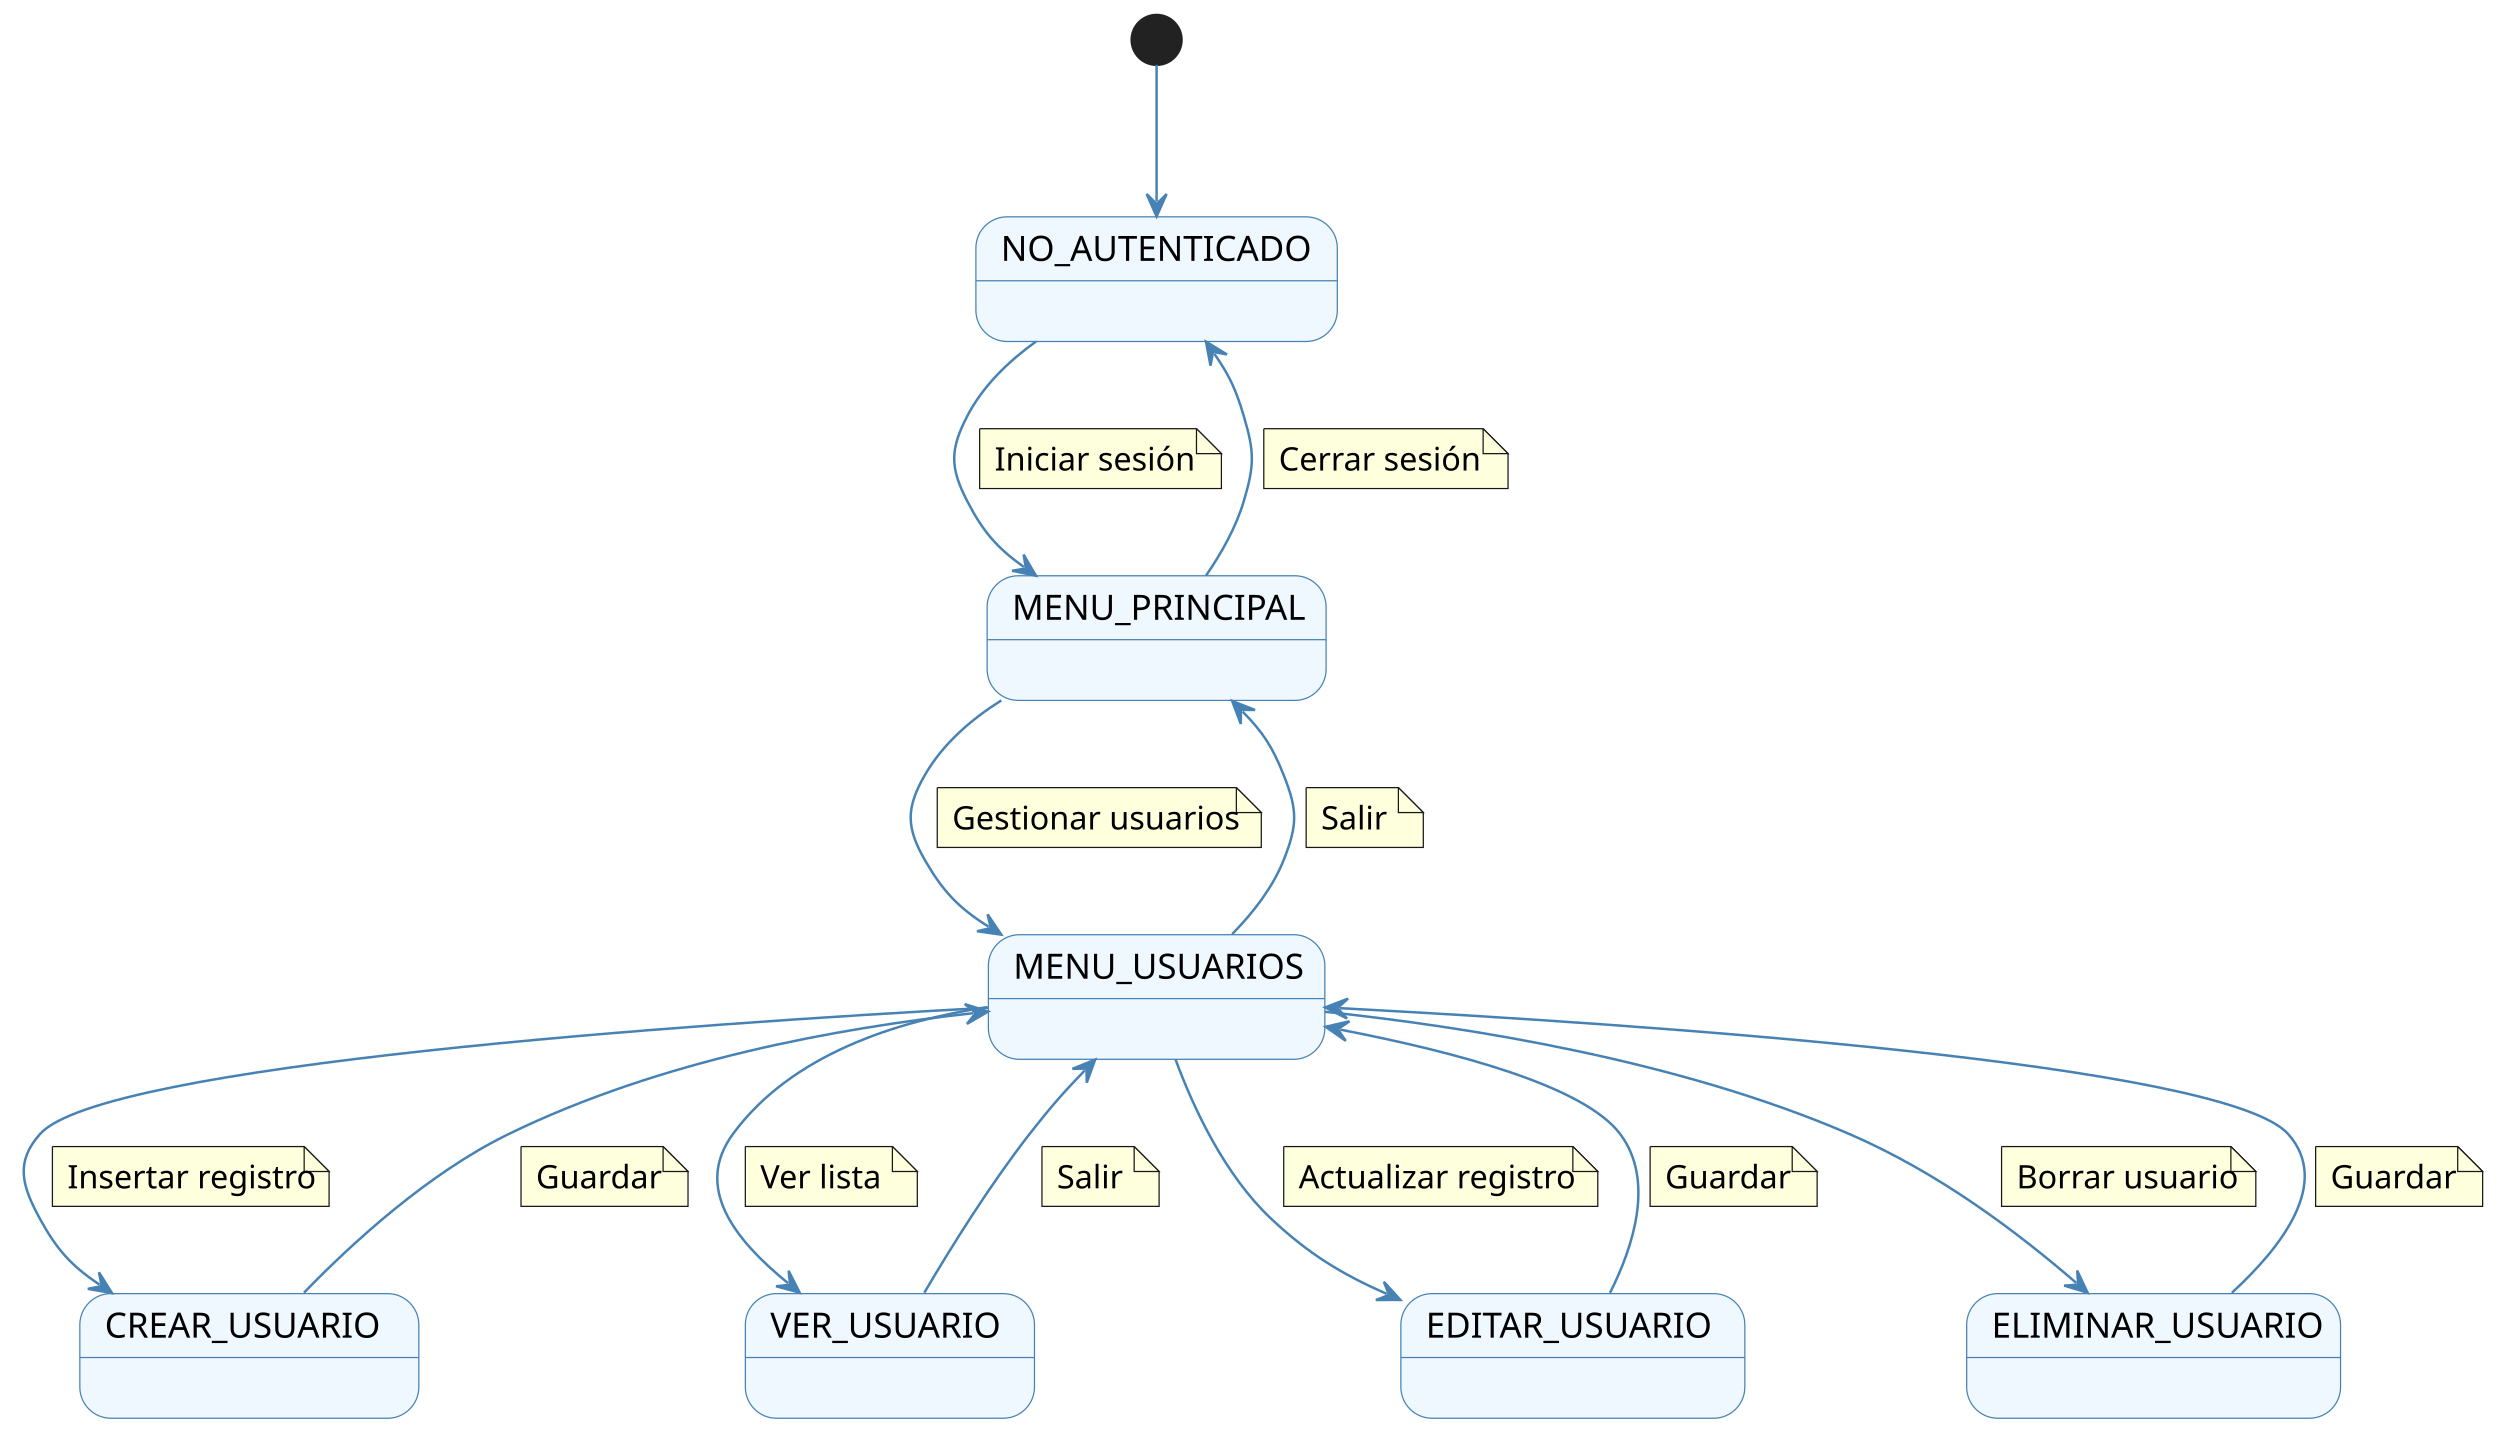
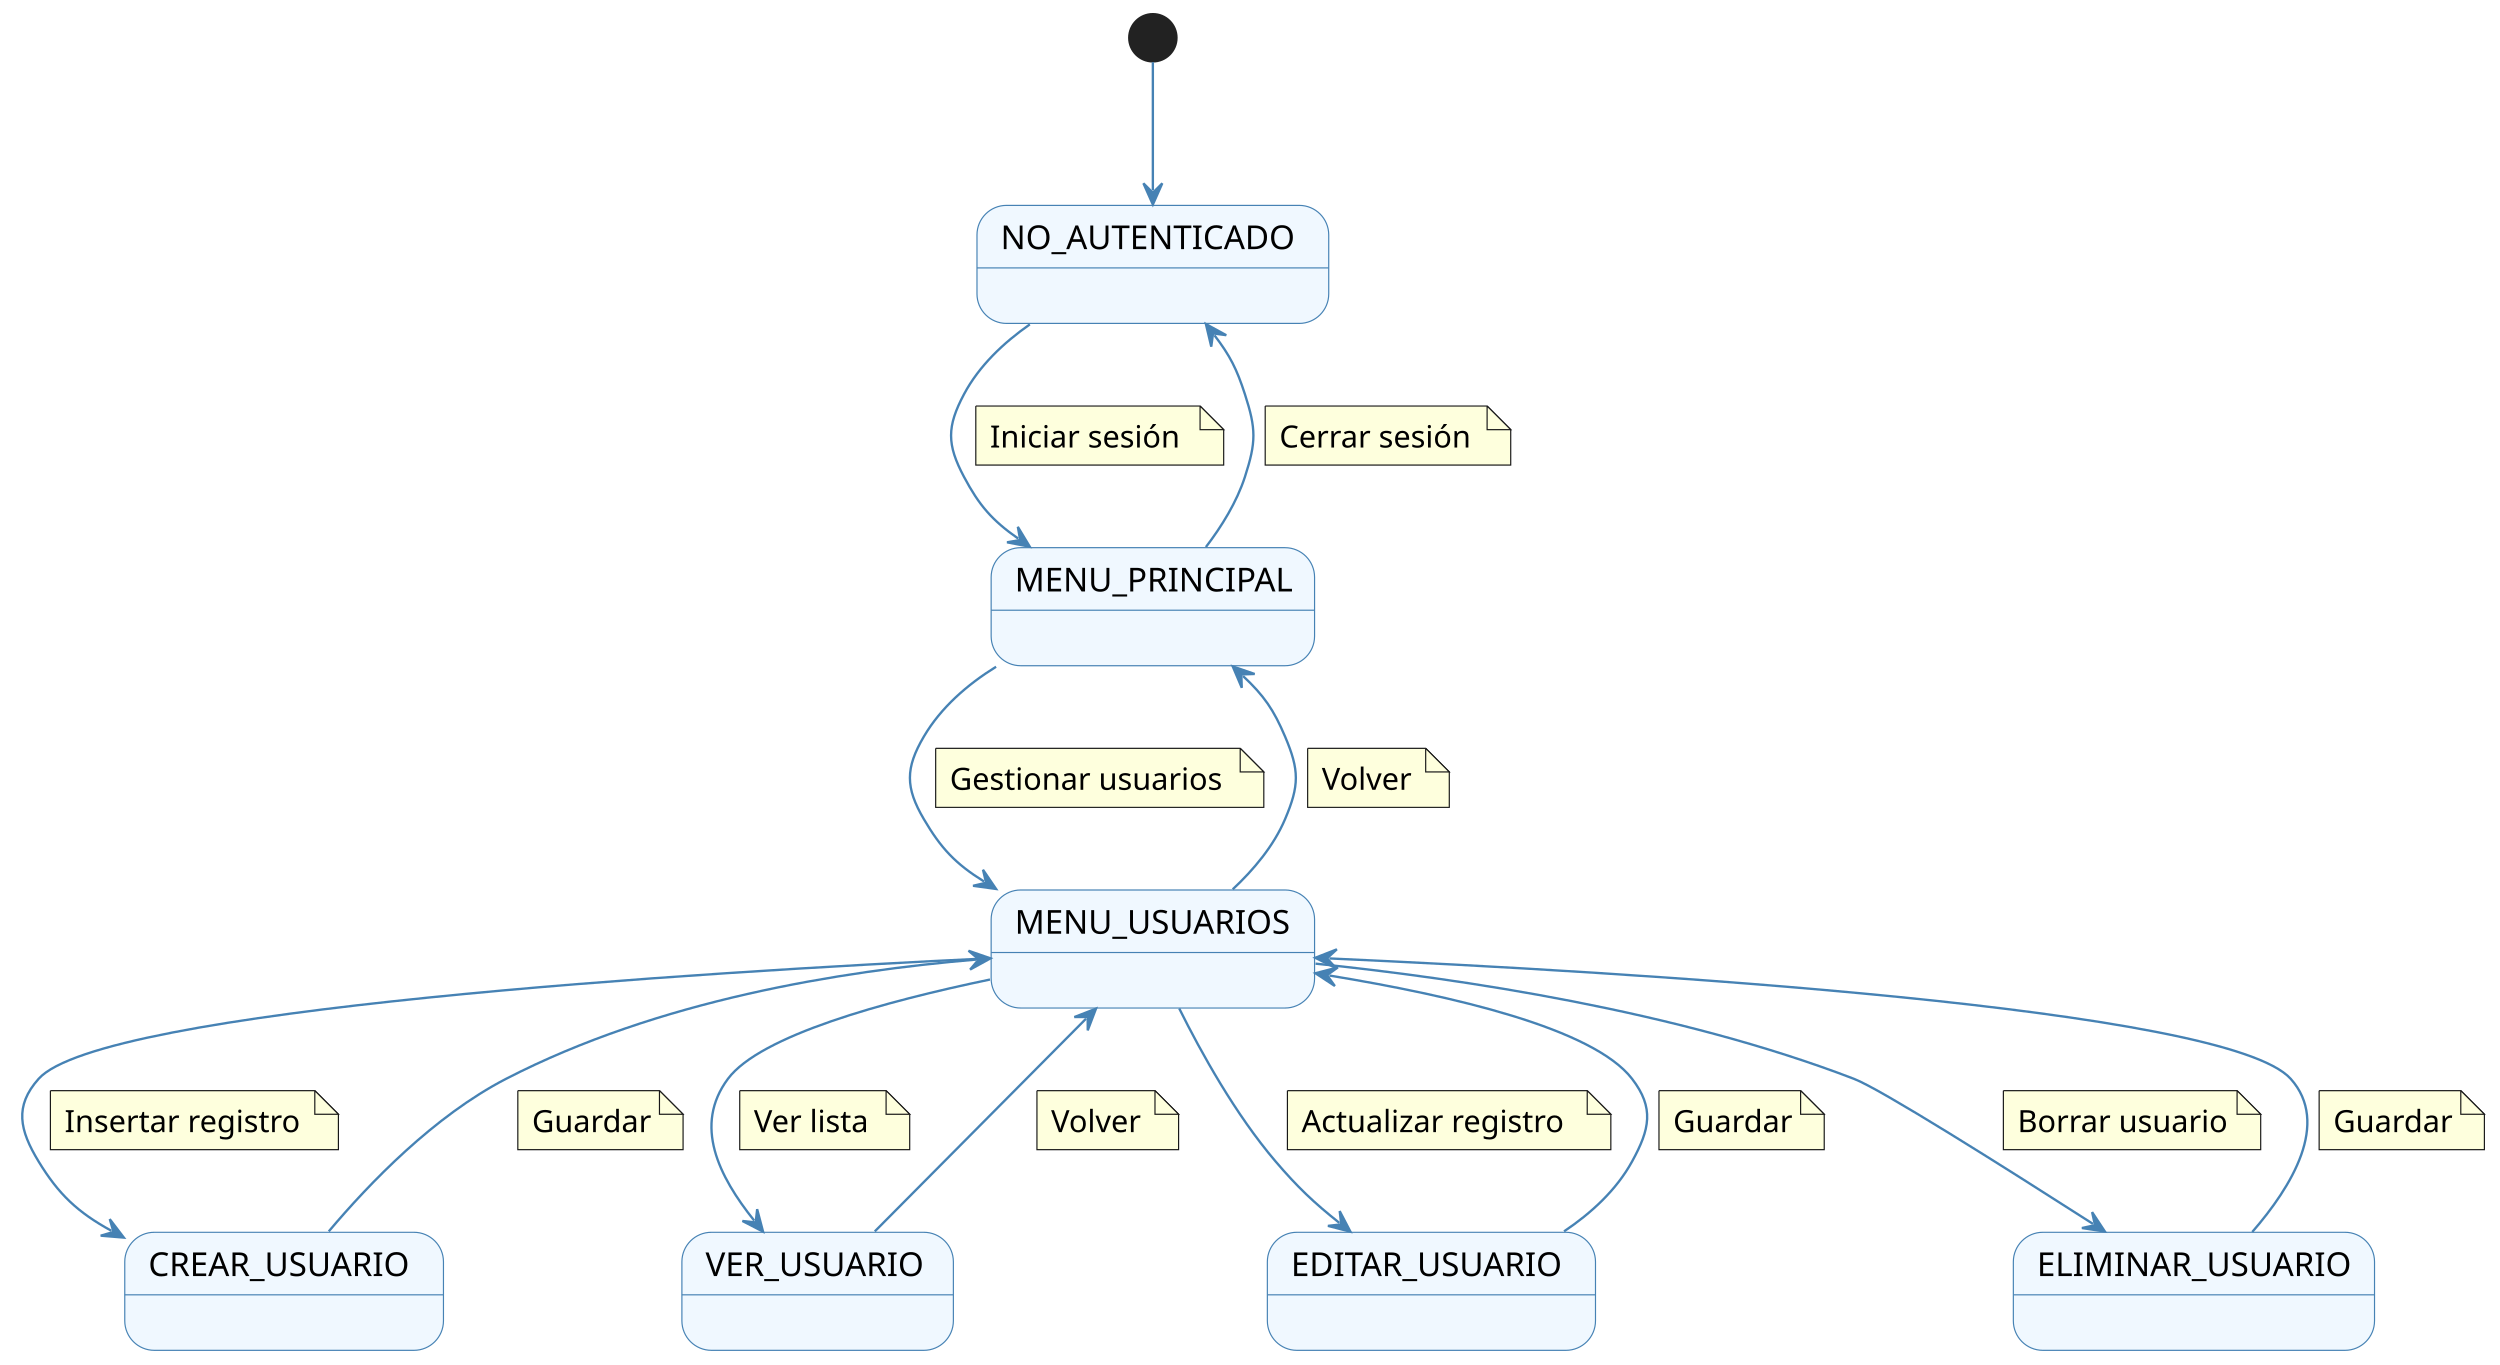
- <svg xmlns="http://www.w3.org/2000/svg" contentStyleType="text/css" height="575px" preserveAspectRatio="none" style="width:1003px;height:575px;background:#FFFFFF;" version="1.1" viewBox="0 0 1003 575" width="1003px" zoomAndPan="magnify">
+ <svg xmlns="http://www.w3.org/2000/svg" contentStyleType="text/css" height="578px" preserveAspectRatio="none" style="width:1059px;height:578px;background:#FFFFFF;" version="1.1" viewBox="0 0 1059 578" width="1059px" zoomAndPan="magnify">
  <defs />
  <g>
    <g id="NoAuth">
-       <rect fill="#F0F8FF" height="50" rx="12.5" ry="12.5" style="stroke:#4682B4;stroke-width:0.5;" width="145" x="391.53" y="87" />
-       <line style="stroke:#4682B4;stroke-width:0.5;" x1="391.53" x2="536.53" y1="112.641" y2="112.641" />
-       <text fill="#000000" font-family="sans-serif" font-size="14" lengthAdjust="spacing" textLength="125" x="401.53" y="104.674">NO_AUTENTICADO</text>
+       <rect fill="#F0F8FF" height="50" rx="12.5" ry="12.5" style="stroke:#4682B4;stroke-width:0.5;" width="149" x="413.85" y="87" />
+       <line style="stroke:#4682B4;stroke-width:0.5;" x1="413.85" x2="562.85" y1="113.488" y2="113.488" />
+       <text fill="#000000" font-family="sans-serif" font-size="14" lengthAdjust="spacing" textLength="129" x="423.85" y="105.535">NO_AUTENTICADO</text>
    </g>
    <g id="Menu">
-       <rect fill="#F0F8FF" height="50" rx="12.5" ry="12.5" style="stroke:#4682B4;stroke-width:0.5;" width="136" x="396.03" y="231" />
-       <line style="stroke:#4682B4;stroke-width:0.5;" x1="396.03" x2="532.03" y1="256.641" y2="256.641" />
-       <text fill="#000000" font-family="sans-serif" font-size="14" lengthAdjust="spacing" textLength="116" x="406.03" y="248.674">MENU_PRINCIPAL</text>
+       <rect fill="#F0F8FF" height="50" rx="12.5" ry="12.5" style="stroke:#4682B4;stroke-width:0.5;" width="137" x="419.85" y="232" />
+       <line style="stroke:#4682B4;stroke-width:0.5;" x1="419.85" x2="556.85" y1="258.488" y2="258.488" />
+       <text fill="#000000" font-family="sans-serif" font-size="14" lengthAdjust="spacing" textLength="117" x="429.85" y="250.535">MENU_PRINCIPAL</text>
    </g>
    <g id="Menu_usuarios">
-       <rect fill="#F0F8FF" height="50" rx="12.5" ry="12.5" style="stroke:#4682B4;stroke-width:0.5;" width="135" x="396.53" y="375" />
-       <line style="stroke:#4682B4;stroke-width:0.5;" x1="396.53" x2="531.53" y1="400.641" y2="400.641" />
-       <text fill="#000000" font-family="sans-serif" font-size="14" lengthAdjust="spacing" textLength="115" x="406.53" y="392.674">MENU_USUARIOS</text>
+       <rect fill="#F0F8FF" height="50" rx="12.5" ry="12.5" style="stroke:#4682B4;stroke-width:0.5;" width="137" x="419.85" y="377" />
+       <line style="stroke:#4682B4;stroke-width:0.5;" x1="419.85" x2="556.85" y1="403.488" y2="403.488" />
+       <text fill="#000000" font-family="sans-serif" font-size="14" lengthAdjust="spacing" textLength="117" x="429.85" y="395.535">MENU_USUARIOS</text>
    </g>
    <g id="Crear_usuario">
-       <rect fill="#F0F8FF" height="50" rx="12.5" ry="12.5" style="stroke:#4682B4;stroke-width:0.5;" width="136" x="32.03" y="519" />
-       <line style="stroke:#4682B4;stroke-width:0.5;" x1="32.03" x2="168.03" y1="544.641" y2="544.641" />
-       <text fill="#000000" font-family="sans-serif" font-size="14" lengthAdjust="spacing" textLength="116" x="42.03" y="536.674">CREAR_USUARIO</text>
+       <rect fill="#F0F8FF" height="50" rx="12.5" ry="12.5" style="stroke:#4682B4;stroke-width:0.5;" width="135" x="52.85" y="522" />
+       <line style="stroke:#4682B4;stroke-width:0.5;" x1="52.85" x2="187.85" y1="548.488" y2="548.488" />
+       <text fill="#000000" font-family="sans-serif" font-size="14" lengthAdjust="spacing" textLength="115" x="62.85" y="540.535">CREAR_USUARIO</text>
    </g>
    <g id="Ver_usuario">
-       <rect fill="#F0F8FF" height="50" rx="12.5" ry="12.5" style="stroke:#4682B4;stroke-width:0.5;" width="116" x="299.03" y="519" />
-       <line style="stroke:#4682B4;stroke-width:0.5;" x1="299.03" x2="415.03" y1="544.641" y2="544.641" />
-       <text fill="#000000" font-family="sans-serif" font-size="14" lengthAdjust="spacing" textLength="96" x="309.03" y="536.674">VER_USUARIO</text>
+       <rect fill="#F0F8FF" height="50" rx="12.5" ry="12.5" style="stroke:#4682B4;stroke-width:0.5;" width="115" x="288.85" y="522" />
+       <line style="stroke:#4682B4;stroke-width:0.5;" x1="288.85" x2="403.85" y1="548.488" y2="548.488" />
+       <text fill="#000000" font-family="sans-serif" font-size="14" lengthAdjust="spacing" textLength="95" x="298.85" y="540.535">VER_USUARIO</text>
    </g>
    <g id="Editar_usuario">
-       <rect fill="#F0F8FF" height="50" rx="12.5" ry="12.5" style="stroke:#4682B4;stroke-width:0.5;" width="138" x="562.03" y="519" />
-       <line style="stroke:#4682B4;stroke-width:0.5;" x1="562.03" x2="700.03" y1="544.641" y2="544.641" />
-       <text fill="#000000" font-family="sans-serif" font-size="14" lengthAdjust="spacing" textLength="118" x="572.03" y="536.674">EDITAR_USUARIO</text>
+       <rect fill="#F0F8FF" height="50" rx="12.5" ry="12.5" style="stroke:#4682B4;stroke-width:0.5;" width="139" x="536.85" y="522" />
+       <line style="stroke:#4682B4;stroke-width:0.5;" x1="536.85" x2="675.85" y1="548.488" y2="548.488" />
+       <text fill="#000000" font-family="sans-serif" font-size="14" lengthAdjust="spacing" textLength="119" x="546.85" y="540.535">EDITAR_USUARIO</text>
    </g>
    <g id="Eliminar_usuario">
-       <rect fill="#F0F8FF" height="50" rx="12.5" ry="12.5" style="stroke:#4682B4;stroke-width:0.5;" width="150" x="789.03" y="519" />
-       <line style="stroke:#4682B4;stroke-width:0.5;" x1="789.03" x2="939.03" y1="544.641" y2="544.641" />
-       <text fill="#000000" font-family="sans-serif" font-size="14" lengthAdjust="spacing" textLength="130" x="799.03" y="536.674">ELIMINAR_USUARIO</text>
+       <rect fill="#F0F8FF" height="50" rx="12.5" ry="12.5" style="stroke:#4682B4;stroke-width:0.5;" width="153" x="852.85" y="522" />
+       <line style="stroke:#4682B4;stroke-width:0.5;" x1="852.85" x2="1005.85" y1="548.488" y2="548.488" />
+       <text fill="#000000" font-family="sans-serif" font-size="14" lengthAdjust="spacing" textLength="133" x="862.85" y="540.535">ELIMINAR_USUARIO</text>
    </g>
-     <ellipse cx="464.03" cy="16" fill="#222222" rx="10" ry="10" style="stroke:#222222;stroke-width:1.0;" />
+     <ellipse cx="488.35" cy="16" fill="#222222" rx="10" ry="10" style="stroke:#222222;stroke-width:1.0;" />
    <g id="link_*start*_NoAuth">
-       <path d="M464.03,26.01 C464.03,39.89 464.03,60.97 464.03,80.84 " fill="none" id="*start*-to-NoAuth" style="stroke:#4682B4;stroke-width:1.0;" />
-       <polygon fill="#4682B4" points="464.03,86.84,468.03,77.84,464.03,81.84,460.03,77.84,464.03,86.84" style="stroke:#4682B4;stroke-width:1.0;" />
+       <path d="M488.35,26.36 C488.35,40.29 488.35,60.95 488.35,80.65 " fill="none" id="*start*-to-NoAuth" style="stroke:#4682B4;stroke-width:1.0;" />
+       <polygon fill="#4682B4" points="488.35,86.65,492.35,77.65,488.35,81.65,484.35,77.65,488.35,86.65" style="stroke:#4682B4;stroke-width:1.0;" />
    </g>
    <g id="link_NoAuth_Menu">
-       <path d="M415.65,137.01 C404.59,144.95 394.27,154.92 388.03,167 C381.1,180.43 381.1,187.57 388.03,201 C394.27,213.08 399.716,219.551 410.776,227.491 " fill="none" id="NoAuth-to-Menu" style="stroke:#4682B4;stroke-width:1.0;" />
-       <polygon fill="#4682B4" points="415.65,230.99,410.672,222.492,411.588,228.074,406.006,228.991,415.65,230.99" style="stroke:#4682B4;stroke-width:1.0;" />
-       <path d="M393.03,172 L393.03,196 L490.03,196 L490.03,182 L480.03,172 L393.03,172 " fill="#FEFFDD" style="stroke:#181818;stroke-width:0.5;" />
-       <path d="M480.03,172 L480.03,182 L490.03,182 L480.03,172 " fill="#FEFFDD" style="stroke:#181818;stroke-width:0.5;" />
-       <text fill="#000000" font-family="sans-serif" font-size="13" lengthAdjust="spacing" textLength="76" x="399.03" y="188.769">Iniciar sesión</text>
+       <path d="M436.24,137.4 C425.07,145.21 414.72,155.01 408.35,167 C401.05,180.74 401.05,188.26 408.35,202 C414.72,213.99 420.153,220.352 431.323,228.162 " fill="none" id="NoAuth-to-Menu" style="stroke:#4682B4;stroke-width:1.0;" />
+       <polygon fill="#4682B4" points="436.24,231.6,431.156,223.165,432.142,228.735,426.572,229.721,436.24,231.6" style="stroke:#4682B4;stroke-width:1.0;" />
+       <path d="M413.35,172 L413.35,197 L518.35,197 L518.35,182 L508.35,172 L413.35,172 " fill="#FEFFDD" style="stroke:#181818;stroke-width:0.5;" />
+       <path d="M508.35,172 L508.35,182 L518.35,182 L508.35,172 " fill="#FEFFDD" style="stroke:#181818;stroke-width:0.5;" />
+       <text fill="#000000" font-family="sans-serif" font-size="13" lengthAdjust="spacing" textLength="84" x="419.35" y="189.568">Iniciar sesión</text>
    </g>
    <g id="link_Menu_NoAuth">
-       <path d="M483.84,230.95 C489.95,222.08 495.89,211.61 499.03,201 C503.31,186.51 503.31,181.49 499.03,167 C495.89,156.39 493.354,150.861 487.244,141.991 " fill="none" id="Menu-to-NoAuth" style="stroke:#4682B4;stroke-width:1.0;" />
-       <polygon fill="#4682B4" points="483.84,137.05,485.651,146.731,486.676,141.168,492.24,142.193,483.84,137.05" style="stroke:#4682B4;stroke-width:1.0;" />
-       <path d="M507.03,172 L507.03,196 L605.03,196 L605.03,182 L595.03,172 L507.03,172 " fill="#FEFFDD" style="stroke:#181818;stroke-width:0.5;" />
-       <path d="M595.03,172 L595.03,182 L605.03,182 L595.03,172 " fill="#FEFFDD" style="stroke:#181818;stroke-width:0.5;" />
-       <text fill="#000000" font-family="sans-serif" font-size="13" lengthAdjust="spacing" textLength="77" x="513.03" y="188.769">Cerrar sesión</text>
+       <path d="M510.81,231.74 C517.47,223.01 523.9,212.67 527.35,202 C532.14,187.2 532.14,181.8 527.35,167 C523.9,156.33 521.109,150.76 514.449,142.03 " fill="none" id="Menu-to-NoAuth" style="stroke:#4682B4;stroke-width:1.0;" />
+       <polygon fill="#4682B4" points="510.81,137.26,513.089,146.842,513.843,141.235,519.449,141.989,510.81,137.26" style="stroke:#4682B4;stroke-width:1.0;" />
+       <path d="M535.94,172 L535.94,197 L639.94,197 L639.94,182 L629.94,172 L535.94,172 " fill="#FEFFDD" style="stroke:#181818;stroke-width:0.5;" />
+       <path d="M629.94,172 L629.94,182 L639.94,182 L629.94,172 " fill="#FEFFDD" style="stroke:#181818;stroke-width:0.5;" />
+       <text fill="#000000" font-family="sans-serif" font-size="13" lengthAdjust="spacing" textLength="83" x="541.94" y="189.568">Cerrar sesión</text>
    </g>
    <g id="link_Menu_Menu_usuarios">
-       <path d="M401.73,281.01 C389.47,288.69 378.2,298.54 371.03,311 C363.49,324.1 363.49,331.9 371.03,345 C378.2,357.46 384.385,364.125 396.645,371.805 " fill="none" id="Menu-to-Menu_usuarios" style="stroke:#4682B4;stroke-width:1.0;" />
-       <polygon fill="#4682B4" points="401.73,374.99,396.226,366.822,397.493,372.336,391.979,373.602,401.73,374.99" style="stroke:#4682B4;stroke-width:1.0;" />
-       <path d="M376.03,316 L376.03,340 L506.03,340 L506.03,326 L496.03,316 L376.03,316 " fill="#FEFFDD" style="stroke:#181818;stroke-width:0.5;" />
-       <path d="M496.03,316 L496.03,326 L506.03,326 L496.03,316 " fill="#FEFFDD" style="stroke:#181818;stroke-width:0.5;" />
-       <text fill="#000000" font-family="sans-serif" font-size="13" lengthAdjust="spacing" textLength="109" x="382.03" y="332.769">Gestionar usuarios</text>
+       <path d="M421.94,282.43 C409.74,290 398.58,299.7 391.35,312 C383.47,325.41 383.47,333.59 391.35,347 C398.58,359.3 404.642,365.837 416.842,373.407 " fill="none" id="Menu-to-Menu_usuarios" style="stroke:#4682B4;stroke-width:1.0;" />
+       <polygon fill="#4682B4" points="421.94,376.57,416.401,368.426,417.691,373.934,412.184,375.224,421.94,376.57" style="stroke:#4682B4;stroke-width:1.0;" />
+       <path d="M396.35,317 L396.35,342 L535.35,342 L535.35,327 L525.35,317 L396.35,317 " fill="#FEFFDD" style="stroke:#181818;stroke-width:0.5;" />
+       <path d="M525.35,317 L525.35,327 L535.35,327 L525.35,317 " fill="#FEFFDD" style="stroke:#181818;stroke-width:0.5;" />
+       <text fill="#000000" font-family="sans-serif" font-size="13" lengthAdjust="spacing" textLength="118" x="402.35" y="334.568">Gestionar usuarios</text>
    </g>
    <g id="link_Menu_usuarios_Menu">
-       <path d="M494.34,374.76 C502.66,366.32 510.6,356.14 515.03,345 C520.61,330.96 520.61,325.04 515.03,311 C510.6,299.86 506.872,293.953 498.552,285.513 " fill="none" id="Menu_usuarios-to-Menu" style="stroke:#4682B4;stroke-width:1.0;" />
-       <polygon fill="#4682B4" points="494.34,281.24,497.81,290.457,497.85,284.801,503.507,284.841,494.34,281.24" style="stroke:#4682B4;stroke-width:1.0;" />
-       <path d="M524.03,316 L524.03,340 L571.03,340 L571.03,326 L561.03,316 L524.03,316 " fill="#FEFFDD" style="stroke:#181818;stroke-width:0.5;" />
-       <path d="M561.03,316 L561.03,326 L571.03,326 L561.03,316 " fill="#FEFFDD" style="stroke:#181818;stroke-width:0.5;" />
-       <text fill="#000000" font-family="sans-serif" font-size="13" lengthAdjust="spacing" textLength="26" x="530.03" y="332.769">Salir</text>
+       <path d="M522.17,376.72 C531.08,368.4 539.55,358.31 544.35,347 C550.44,332.68 550.44,326.32 544.35,312 C539.55,300.69 535.465,294.695 526.555,286.375 " fill="none" id="Menu_usuarios-to-Menu" style="stroke:#4682B4;stroke-width:1.0;" />
+       <polygon fill="#4682B4" points="522.17,282.28,526.018,291.346,525.824,285.692,531.478,285.499,522.17,282.28" style="stroke:#4682B4;stroke-width:1.0;" />
+       <path d="M553.92,317 L553.92,342 L613.92,342 L613.92,327 L603.92,317 L553.92,317 " fill="#FEFFDD" style="stroke:#181818;stroke-width:0.5;" />
+       <path d="M603.92,317 L603.92,327 L613.92,327 L603.92,317 " fill="#FEFFDD" style="stroke:#181818;stroke-width:0.5;" />
+       <text fill="#000000" font-family="sans-serif" font-size="13" lengthAdjust="spacing" textLength="39" x="559.92" y="334.568">Volver</text>
    </g>
    <g id="link_Menu_usuarios_Crear_usuario">
-       <path d="M396.38,404.29 C277.39,410.77 40.81,427.05 16.03,455 C6,466.31 8.79,475.74 16.03,489 C22.68,501.17 28.391,507.662 39.961,515.442 " fill="none" id="Menu_usuarios-to-Crear_usuario" style="stroke:#4682B4;stroke-width:1.0;" />
-       <polygon fill="#4682B4" points="44.94,518.79,39.703,510.449,40.791,516,35.239,517.087,44.94,518.79" style="stroke:#4682B4;stroke-width:1.0;" />
-       <path d="M21.03,460 L21.03,484 L132.03,484 L132.03,470 L122.03,460 L21.03,460 " fill="#FEFFDD" style="stroke:#181818;stroke-width:0.5;" />
-       <path d="M122.03,460 L122.03,470 L132.03,470 L122.03,460 " fill="#FEFFDD" style="stroke:#181818;stroke-width:0.5;" />
-       <text fill="#000000" font-family="sans-serif" font-size="13" lengthAdjust="spacing" textLength="90" x="27.03" y="476.769">Insertar registro</text>
+       <path d="M419.55,405.9 C295.03,411.85 42.71,427.46 16.35,457 C6,468.61 8.28,478.71 16.35,492 C24.81,505.91 32.868,513.517 47.198,521.367 " fill="none" id="Menu_usuarios-to-Crear_usuario" style="stroke:#4682B4;stroke-width:1.0;" />
+       <polygon fill="#4682B4" points="52.46,524.25,46.489,516.418,48.075,521.848,42.645,523.434,52.46,524.25" style="stroke:#4682B4;stroke-width:1.0;" />
+       <path d="M21.35,462 L21.35,487 L143.35,487 L143.35,472 L133.35,462 L21.35,462 " fill="#FEFFDD" style="stroke:#181818;stroke-width:0.5;" />
+       <path d="M133.35,462 L133.35,472 L143.35,472 L133.35,462 " fill="#FEFFDD" style="stroke:#181818;stroke-width:0.5;" />
+       <text fill="#000000" font-family="sans-serif" font-size="13" lengthAdjust="spacing" textLength="101" x="27.35" y="479.568">Insertar registro</text>
    </g>
    <g id="link_Crear_usuario_Menu_usuarios">
-       <path d="M121.96,518.63 C141.51,498.45 171.92,470.65 204.03,455 C265.16,425.21 336.196,412.479 390.486,406.479 " fill="none" id="Crear_usuario-to-Menu_usuarios" style="stroke:#4682B4;stroke-width:1.0;" />
-       <polygon fill="#4682B4" points="396.45,405.82,387.065,402.833,391.48,406.369,387.944,410.784,396.45,405.82" style="stroke:#4682B4;stroke-width:1.0;" />
-       <path d="M209.03,460 L209.03,484 L276.03,484 L276.03,470 L266.03,460 L209.03,460 " fill="#FEFFDD" style="stroke:#181818;stroke-width:0.5;" />
-       <path d="M266.03,460 L266.03,470 L276.03,470 L266.03,460 " fill="#FEFFDD" style="stroke:#181818;stroke-width:0.5;" />
-       <text fill="#000000" font-family="sans-serif" font-size="13" lengthAdjust="spacing" textLength="46" x="215.03" y="476.769">Guardar</text>
+       <path d="M139.26,521.62 C156.55,501.1 184,472.66 214.35,457 C278.99,423.65 355.971,411.357 413.591,406.467 " fill="none" id="Crear_usuario-to-Menu_usuarios" style="stroke:#4682B4;stroke-width:1.0;" />
+       <polygon fill="#4682B4" points="419.57,405.96,410.264,402.735,414.588,406.383,410.94,410.707,419.57,405.96" style="stroke:#4682B4;stroke-width:1.0;" />
+       <path d="M219.35,462 L219.35,487 L289.35,487 L289.35,472 L279.35,462 L219.35,462 " fill="#FEFFDD" style="stroke:#181818;stroke-width:0.5;" />
+       <path d="M279.35,462 L279.35,472 L289.35,472 L279.35,462 " fill="#FEFFDD" style="stroke:#181818;stroke-width:0.5;" />
+       <text fill="#000000" font-family="sans-serif" font-size="13" lengthAdjust="spacing" textLength="49" x="225.35" y="479.568">Guardar</text>
    </g>
    <g id="link_Menu_usuarios_Editar_usuario">
-       <path d="M471.61,425.05 C478.8,444.48 491.31,471.41 510.03,489 C524.7,502.79 537.977,511.047 556.347,519.117 " fill="none" id="Menu_usuarios-to-Editar_usuario" style="stroke:#4682B4;stroke-width:1.0;" />
-       <polygon fill="#4682B4" points="561.84,521.53,555.209,514.248,557.262,519.519,551.991,521.572,561.84,521.53" style="stroke:#4682B4;stroke-width:1.0;" />
-       <path d="M515.03,460 L515.03,484 L641.03,484 L641.03,470 L631.03,460 L515.03,460 " fill="#FEFFDD" style="stroke:#181818;stroke-width:0.5;" />
-       <path d="M631.03,460 L631.03,470 L641.03,470 L631.03,460 " fill="#FEFFDD" style="stroke:#181818;stroke-width:0.5;" />
-       <text fill="#000000" font-family="sans-serif" font-size="13" lengthAdjust="spacing" textLength="105" x="521.03" y="476.769">Actualizar registro</text>
+       <path d="M499.51,427.17 C508.86,445.98 523.38,472.13 540.35,492 C549.59,502.81 556.473,509.366 567.353,518.016 " fill="none" id="Menu_usuarios-to-Editar_usuario" style="stroke:#4682B4;stroke-width:1.0;" />
+       <polygon fill="#4682B4" points="572.05,521.75,567.494,513.018,568.136,518.638,562.516,519.28,572.05,521.75" style="stroke:#4682B4;stroke-width:1.0;" />
+       <path d="M545.35,462 L545.35,487 L682.35,487 L682.35,472 L672.35,462 L545.35,462 " fill="#FEFFDD" style="stroke:#181818;stroke-width:0.5;" />
+       <path d="M672.35,462 L672.35,472 L682.35,472 L672.35,462 " fill="#FEFFDD" style="stroke:#181818;stroke-width:0.5;" />
+       <text fill="#000000" font-family="sans-serif" font-size="13" lengthAdjust="spacing" textLength="116" x="551.35" y="479.568">Actualizar registro</text>
    </g>
    <g id="link_Editar_usuario_Menu_usuarios">
-       <path d="M645.93,518.72 C655.51,499.66 663.83,473.37 650.03,455 C635.54,435.71 584.74,422.225 537.72,413.085 " fill="none" id="Editar_usuario-to-Menu_usuarios" style="stroke:#4682B4;stroke-width:1.0;" />
-       <polygon fill="#4682B4" points="531.83,411.94,539.901,417.584,536.738,412.894,541.428,409.731,531.83,411.94" style="stroke:#4682B4;stroke-width:1.0;" />
-       <path d="M662.03,460 L662.03,484 L729.03,484 L729.03,470 L719.03,460 L662.03,460 " fill="#FEFFDD" style="stroke:#181818;stroke-width:0.5;" />
-       <path d="M719.03,460 L719.03,470 L729.03,470 L719.03,460 " fill="#FEFFDD" style="stroke:#181818;stroke-width:0.5;" />
-       <text fill="#000000" font-family="sans-serif" font-size="13" lengthAdjust="spacing" textLength="46" x="668.03" y="476.769">Guardar</text>
+       <path d="M662.53,521.61 C674.06,513.88 684.7,504.1 691.35,492 C698.85,478.37 700.84,469.33 691.35,457 C674.88,435.57 615.33,421.824 563.13,413.234 " fill="none" id="Editar_usuario-to-Menu_usuarios" style="stroke:#4682B4;stroke-width:1.0;" />
+       <polygon fill="#4682B4" points="557.21,412.26,565.441,417.668,562.144,413.072,566.74,409.774,557.21,412.26" style="stroke:#4682B4;stroke-width:1.0;" />
+       <path d="M702.74,462 L702.74,487 L772.74,487 L772.74,472 L762.74,462 L702.74,462 " fill="#FEFFDD" style="stroke:#181818;stroke-width:0.5;" />
+       <path d="M762.74,462 L762.74,472 L772.74,472 L762.74,462 " fill="#FEFFDD" style="stroke:#181818;stroke-width:0.5;" />
+       <text fill="#000000" font-family="sans-serif" font-size="13" lengthAdjust="spacing" textLength="49" x="708.74" y="479.568">Guardar</text>
    </g>
    <g id="link_Menu_usuarios_Ver_usuario">
-       <path d="M396.15,404.07 C359.6,409.62 317.34,423.13 294.03,455 C278.39,476.38 294.437,497.122 316.187,514.832 " fill="none" id="Menu_usuarios-to-Ver_usuario" style="stroke:#4682B4;stroke-width:1.0;" />
-       <polygon fill="#4682B4" points="320.84,518.62,316.387,509.836,316.963,515.463,311.335,516.039,320.84,518.62" style="stroke:#4682B4;stroke-width:1.0;" />
-       <path d="M299.03,460 L299.03,484 L368.03,484 L368.03,470 L358.03,460 L299.03,460 " fill="#FEFFDD" style="stroke:#181818;stroke-width:0.5;" />
-       <path d="M358.03,460 L358.03,470 L368.03,470 L358.03,460 " fill="#FEFFDD" style="stroke:#181818;stroke-width:0.5;" />
-       <text fill="#000000" font-family="sans-serif" font-size="13" lengthAdjust="spacing" textLength="48" x="305.03" y="476.769">Ver lista</text>
+       <path d="M419.37,414.93 C374.54,424.25 321.99,438.68 308.35,457 C293.71,476.68 304.381,498.175 319.481,517.045 " fill="none" id="Menu_usuarios-to-Ver_usuario" style="stroke:#4682B4;stroke-width:1.0;" />
+       <polygon fill="#4682B4" points="323.23,521.73,320.73,512.204,320.106,517.826,314.484,517.202,323.23,521.73" style="stroke:#4682B4;stroke-width:1.0;" />
+       <path d="M313.35,462 L313.35,487 L385.35,487 L385.35,472 L375.35,462 L313.35,462 " fill="#FEFFDD" style="stroke:#181818;stroke-width:0.5;" />
+       <path d="M375.35,462 L375.35,472 L385.35,472 L375.35,462 " fill="#FEFFDD" style="stroke:#181818;stroke-width:0.5;" />
+       <text fill="#000000" font-family="sans-serif" font-size="13" lengthAdjust="spacing" textLength="51" x="319.35" y="479.568">Ver lista</text>
    </g>
    <g id="link_Ver_usuario_Menu_usuarios">
-       <path d="M370.83,518.64 C381.51,500.49 397.12,475.43 413.03,455 C421.03,444.73 426.492,438.466 435.212,429.436 " fill="none" id="Ver_usuario-to-Menu_usuarios" style="stroke:#4682B4;stroke-width:1.0;" />
-       <polygon fill="#4682B4" points="439.38,425.12,430.251,428.815,435.907,428.717,436.005,434.373,439.38,425.12" style="stroke:#4682B4;stroke-width:1.0;" />
-       <path d="M418.03,460 L418.03,484 L465.03,484 L465.03,470 L455.03,460 L418.03,460 " fill="#FEFFDD" style="stroke:#181818;stroke-width:0.5;" />
-       <path d="M455.03,460 L455.03,470 L465.03,470 L455.03,460 " fill="#FEFFDD" style="stroke:#181818;stroke-width:0.5;" />
-       <text fill="#000000" font-family="sans-serif" font-size="13" lengthAdjust="spacing" textLength="26" x="424.03" y="476.769">Salir</text>
+       <path d="M370.56,521.62 C396.72,495.28 433.921,457.806 460.041,431.516 " fill="none" id="Ver_usuario-to-Menu_usuarios" style="stroke:#4682B4;stroke-width:1.0;" />
+       <polygon fill="#4682B4" points="464.27,427.26,455.089,430.825,460.746,430.807,460.764,436.464,464.27,427.26" style="stroke:#4682B4;stroke-width:1.0;" />
+       <path d="M439.25,462 L439.25,487 L499.25,487 L499.25,472 L489.25,462 L439.25,462 " fill="#FEFFDD" style="stroke:#181818;stroke-width:0.5;" />
+       <path d="M489.25,462 L489.25,472 L499.25,472 L489.25,462 " fill="#FEFFDD" style="stroke:#181818;stroke-width:0.5;" />
+       <text fill="#000000" font-family="sans-serif" font-size="13" lengthAdjust="spacing" textLength="39" x="445.25" y="479.568">Volver</text>
    </g>
    <g id="link_Menu_usuarios_Eliminar_usuario">
-       <path d="M531.58,405.92 C589.42,412.03 673.89,425.52 742.03,455 C778.22,470.66 809.616,494.541 833.016,514.721 " fill="none" id="Menu_usuarios-to-Eliminar_usuario" style="stroke:#4682B4;stroke-width:1.0;" />
-       <polygon fill="#4682B4" points="837.56,518.64,833.357,509.733,833.774,515.375,828.132,515.791,837.56,518.64" style="stroke:#4682B4;stroke-width:1.0;" />
-       <path d="M803.03,460 L803.03,484 L905.03,484 L905.03,470 L895.03,460 L803.03,460 " fill="#FEFFDD" style="stroke:#181818;stroke-width:0.5;" />
-       <path d="M895.03,460 L895.03,470 L905.03,470 L895.03,460 " fill="#FEFFDD" style="stroke:#181818;stroke-width:0.5;" />
-       <text fill="#000000" font-family="sans-serif" font-size="13" lengthAdjust="spacing" textLength="81" x="809.03" y="476.769">Borrar usuario</text>
+       <path d="M557.25,408.2 C618.74,414.53 710.38,428.2 785.35,457 C796.64,461.33 847.828,493.613 886.588,518.443 " fill="none" id="Menu_usuarios-to-Eliminar_usuario" style="stroke:#4682B4;stroke-width:1.0;" />
+       <polygon fill="#4682B4" points="891.64,521.68,886.219,513.457,887.43,518.983,881.904,520.193,891.64,521.68" style="stroke:#4682B4;stroke-width:1.0;" />
+       <path d="M848.63,462 L848.63,487 L957.63,487 L957.63,472 L947.63,462 L848.63,462 " fill="#FEFFDD" style="stroke:#181818;stroke-width:0.5;" />
+       <path d="M947.63,462 L947.63,472 L957.63,472 L947.63,462 " fill="#FEFFDD" style="stroke:#181818;stroke-width:0.5;" />
+       <text fill="#000000" font-family="sans-serif" font-size="13" lengthAdjust="spacing" textLength="88" x="854.63" y="479.568">Borrar usuario</text>
    </g>
    <g id="link_Eliminar_usuario_Menu_usuarios">
-       <path d="M895.42,518.67 C915.67,500.08 935.29,474.43 918.03,455 C892.83,426.62 657.892,410.826 537.622,404.486 " fill="none" id="Eliminar_usuario-to-Menu_usuarios" style="stroke:#4682B4;stroke-width:1.0;" />
-       <polygon fill="#4682B4" points="531.63,404.17,540.407,408.638,536.623,404.433,540.828,400.649,531.63,404.17" style="stroke:#4682B4;stroke-width:1.0;" />
-       <path d="M929.03,460 L929.03,484 L996.03,484 L996.03,470 L986.03,460 L929.03,460 " fill="#FEFFDD" style="stroke:#181818;stroke-width:0.5;" />
-       <path d="M986.03,460 L986.03,470 L996.03,470 L986.03,460 " fill="#FEFFDD" style="stroke:#181818;stroke-width:0.5;" />
-       <text fill="#000000" font-family="sans-serif" font-size="13" lengthAdjust="spacing" textLength="46" x="935.03" y="476.769">Guardar</text>
+       <path d="M954.05,521.87 C970.81,502.58 987.14,475.77 970.35,457 C943.31,426.75 689.734,411.711 563.124,405.991 " fill="none" id="Eliminar_usuario-to-Menu_usuarios" style="stroke:#4682B4;stroke-width:1.0;" />
+       <polygon fill="#4682B4" points="557.13,405.72,565.94,410.122,562.125,405.946,566.301,402.13,557.13,405.72" style="stroke:#4682B4;stroke-width:1.0;" />
+       <path d="M982.39,462 L982.39,487 L1052.39,487 L1052.39,472 L1042.39,462 L982.39,462 " fill="#FEFFDD" style="stroke:#181818;stroke-width:0.5;" />
+       <path d="M1042.39,462 L1042.39,472 L1052.39,472 L1042.39,462 " fill="#FEFFDD" style="stroke:#181818;stroke-width:0.5;" />
+       <text fill="#000000" font-family="sans-serif" font-size="13" lengthAdjust="spacing" textLength="49" x="988.39" y="479.568">Guardar</text>
    </g>
  </g>
</svg>
